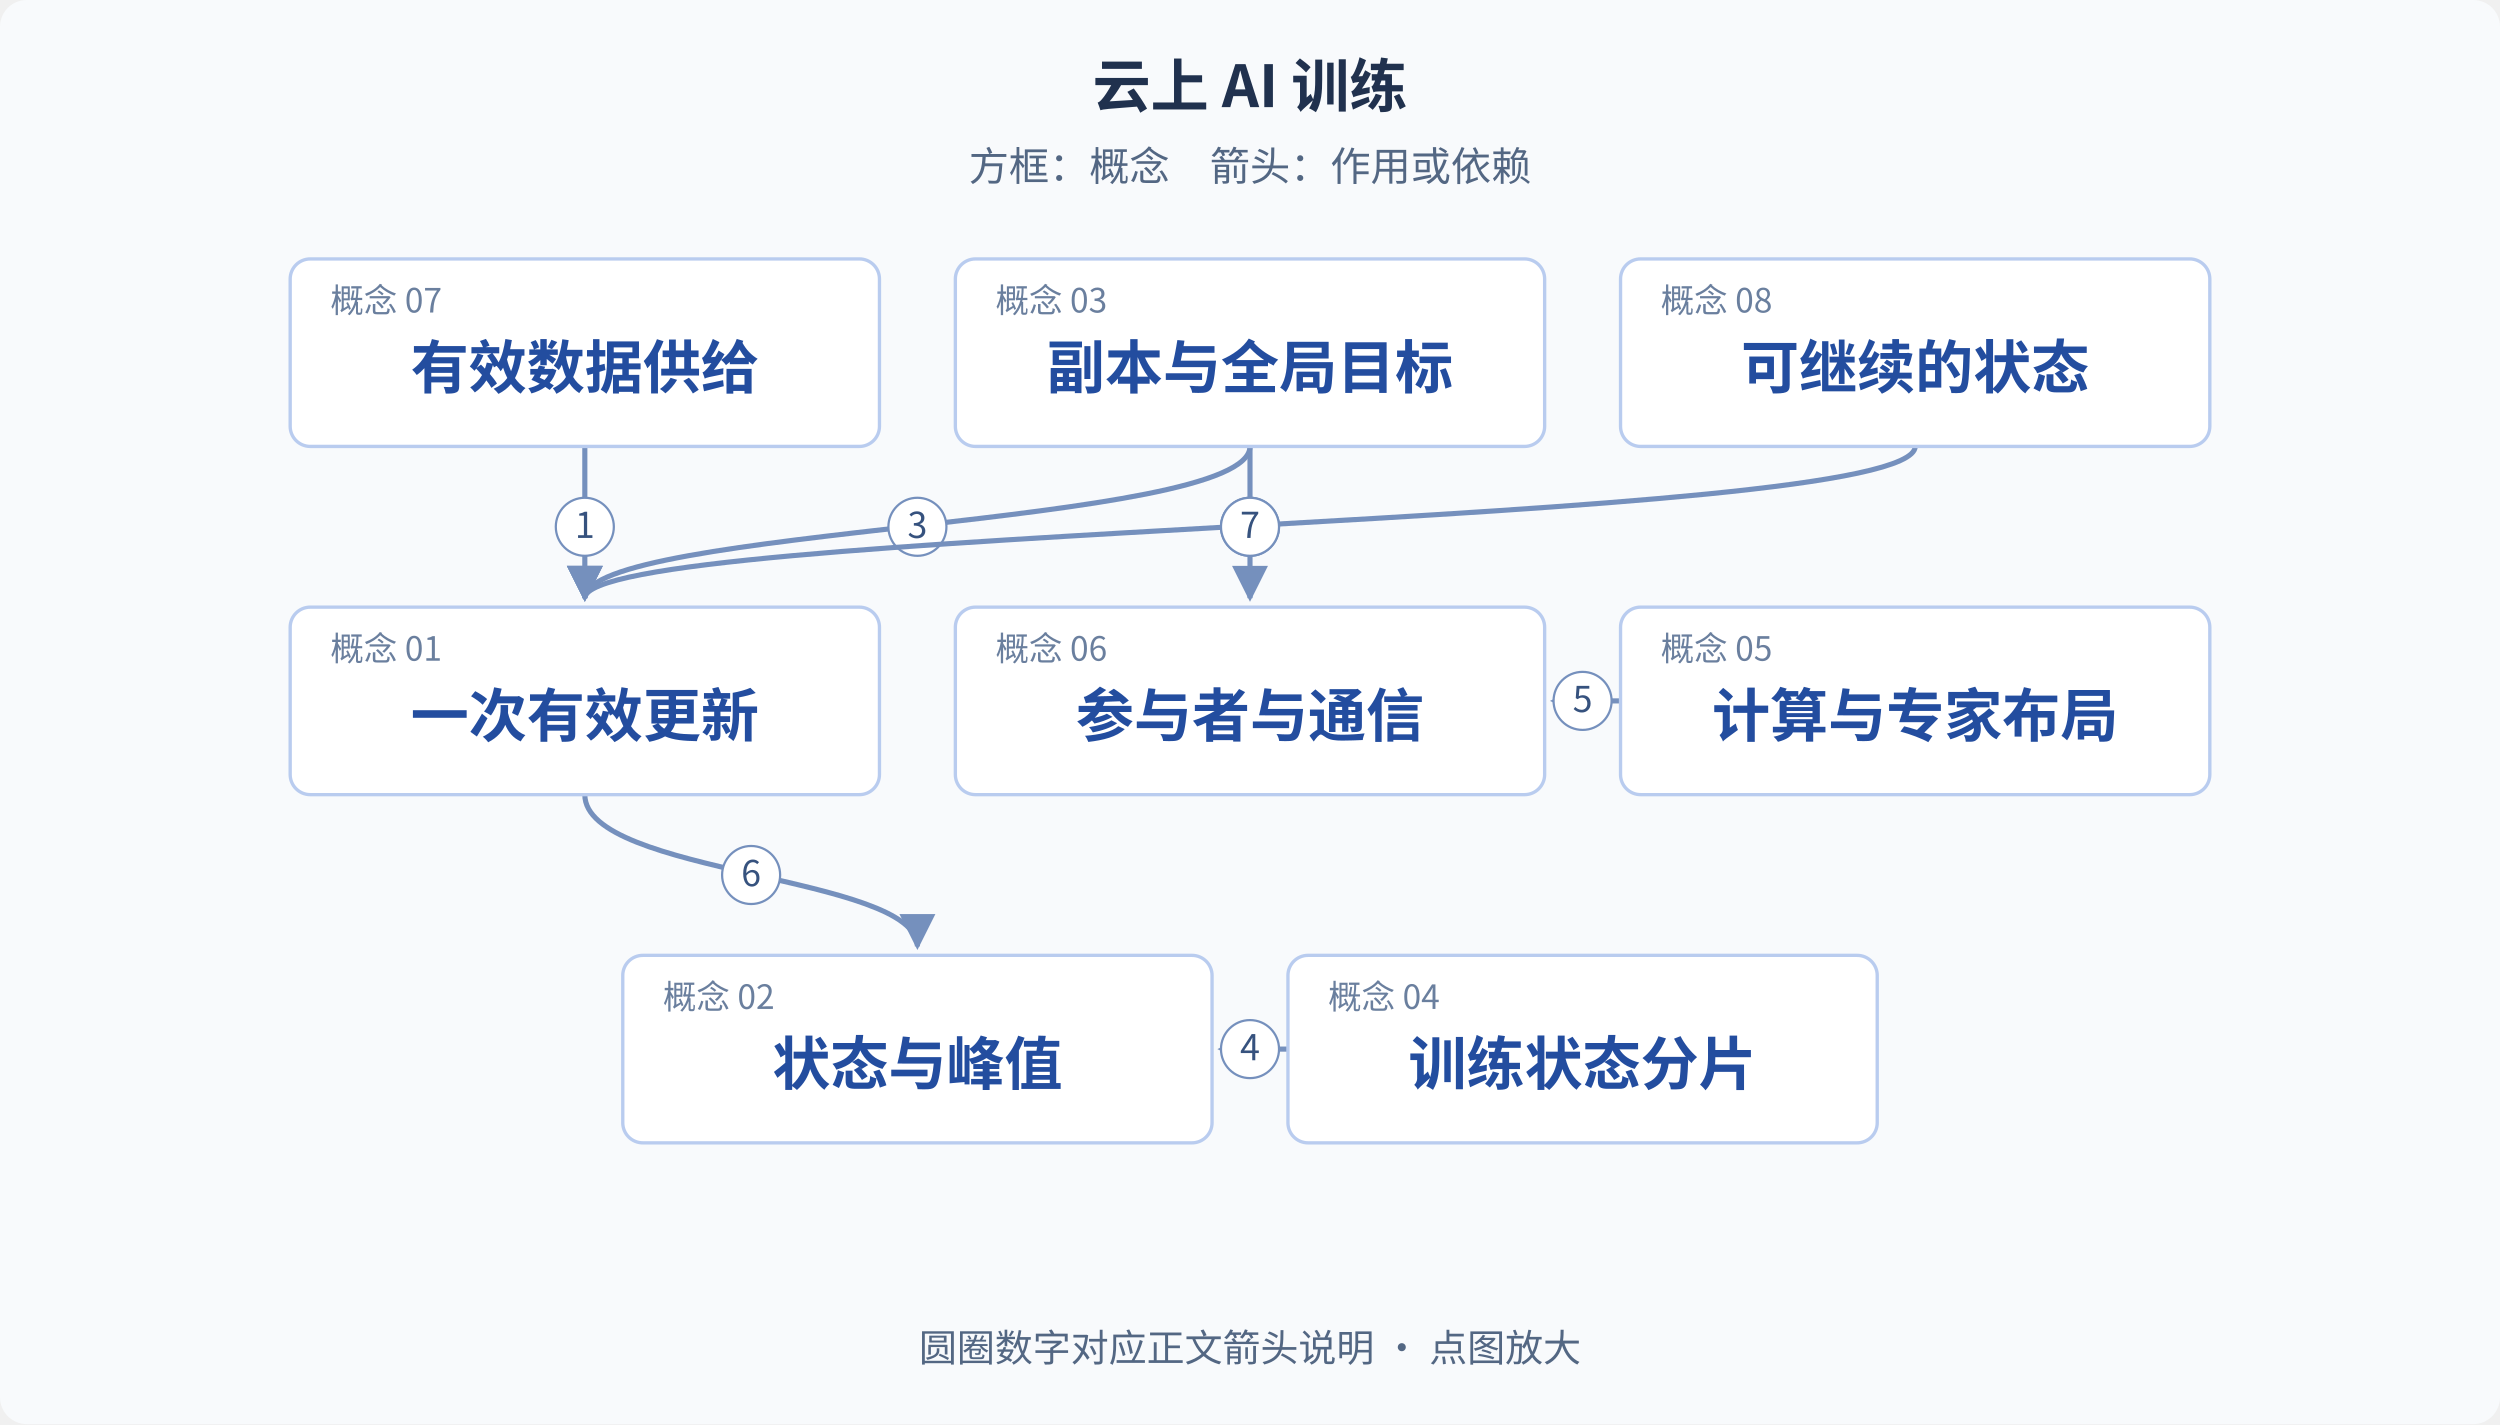
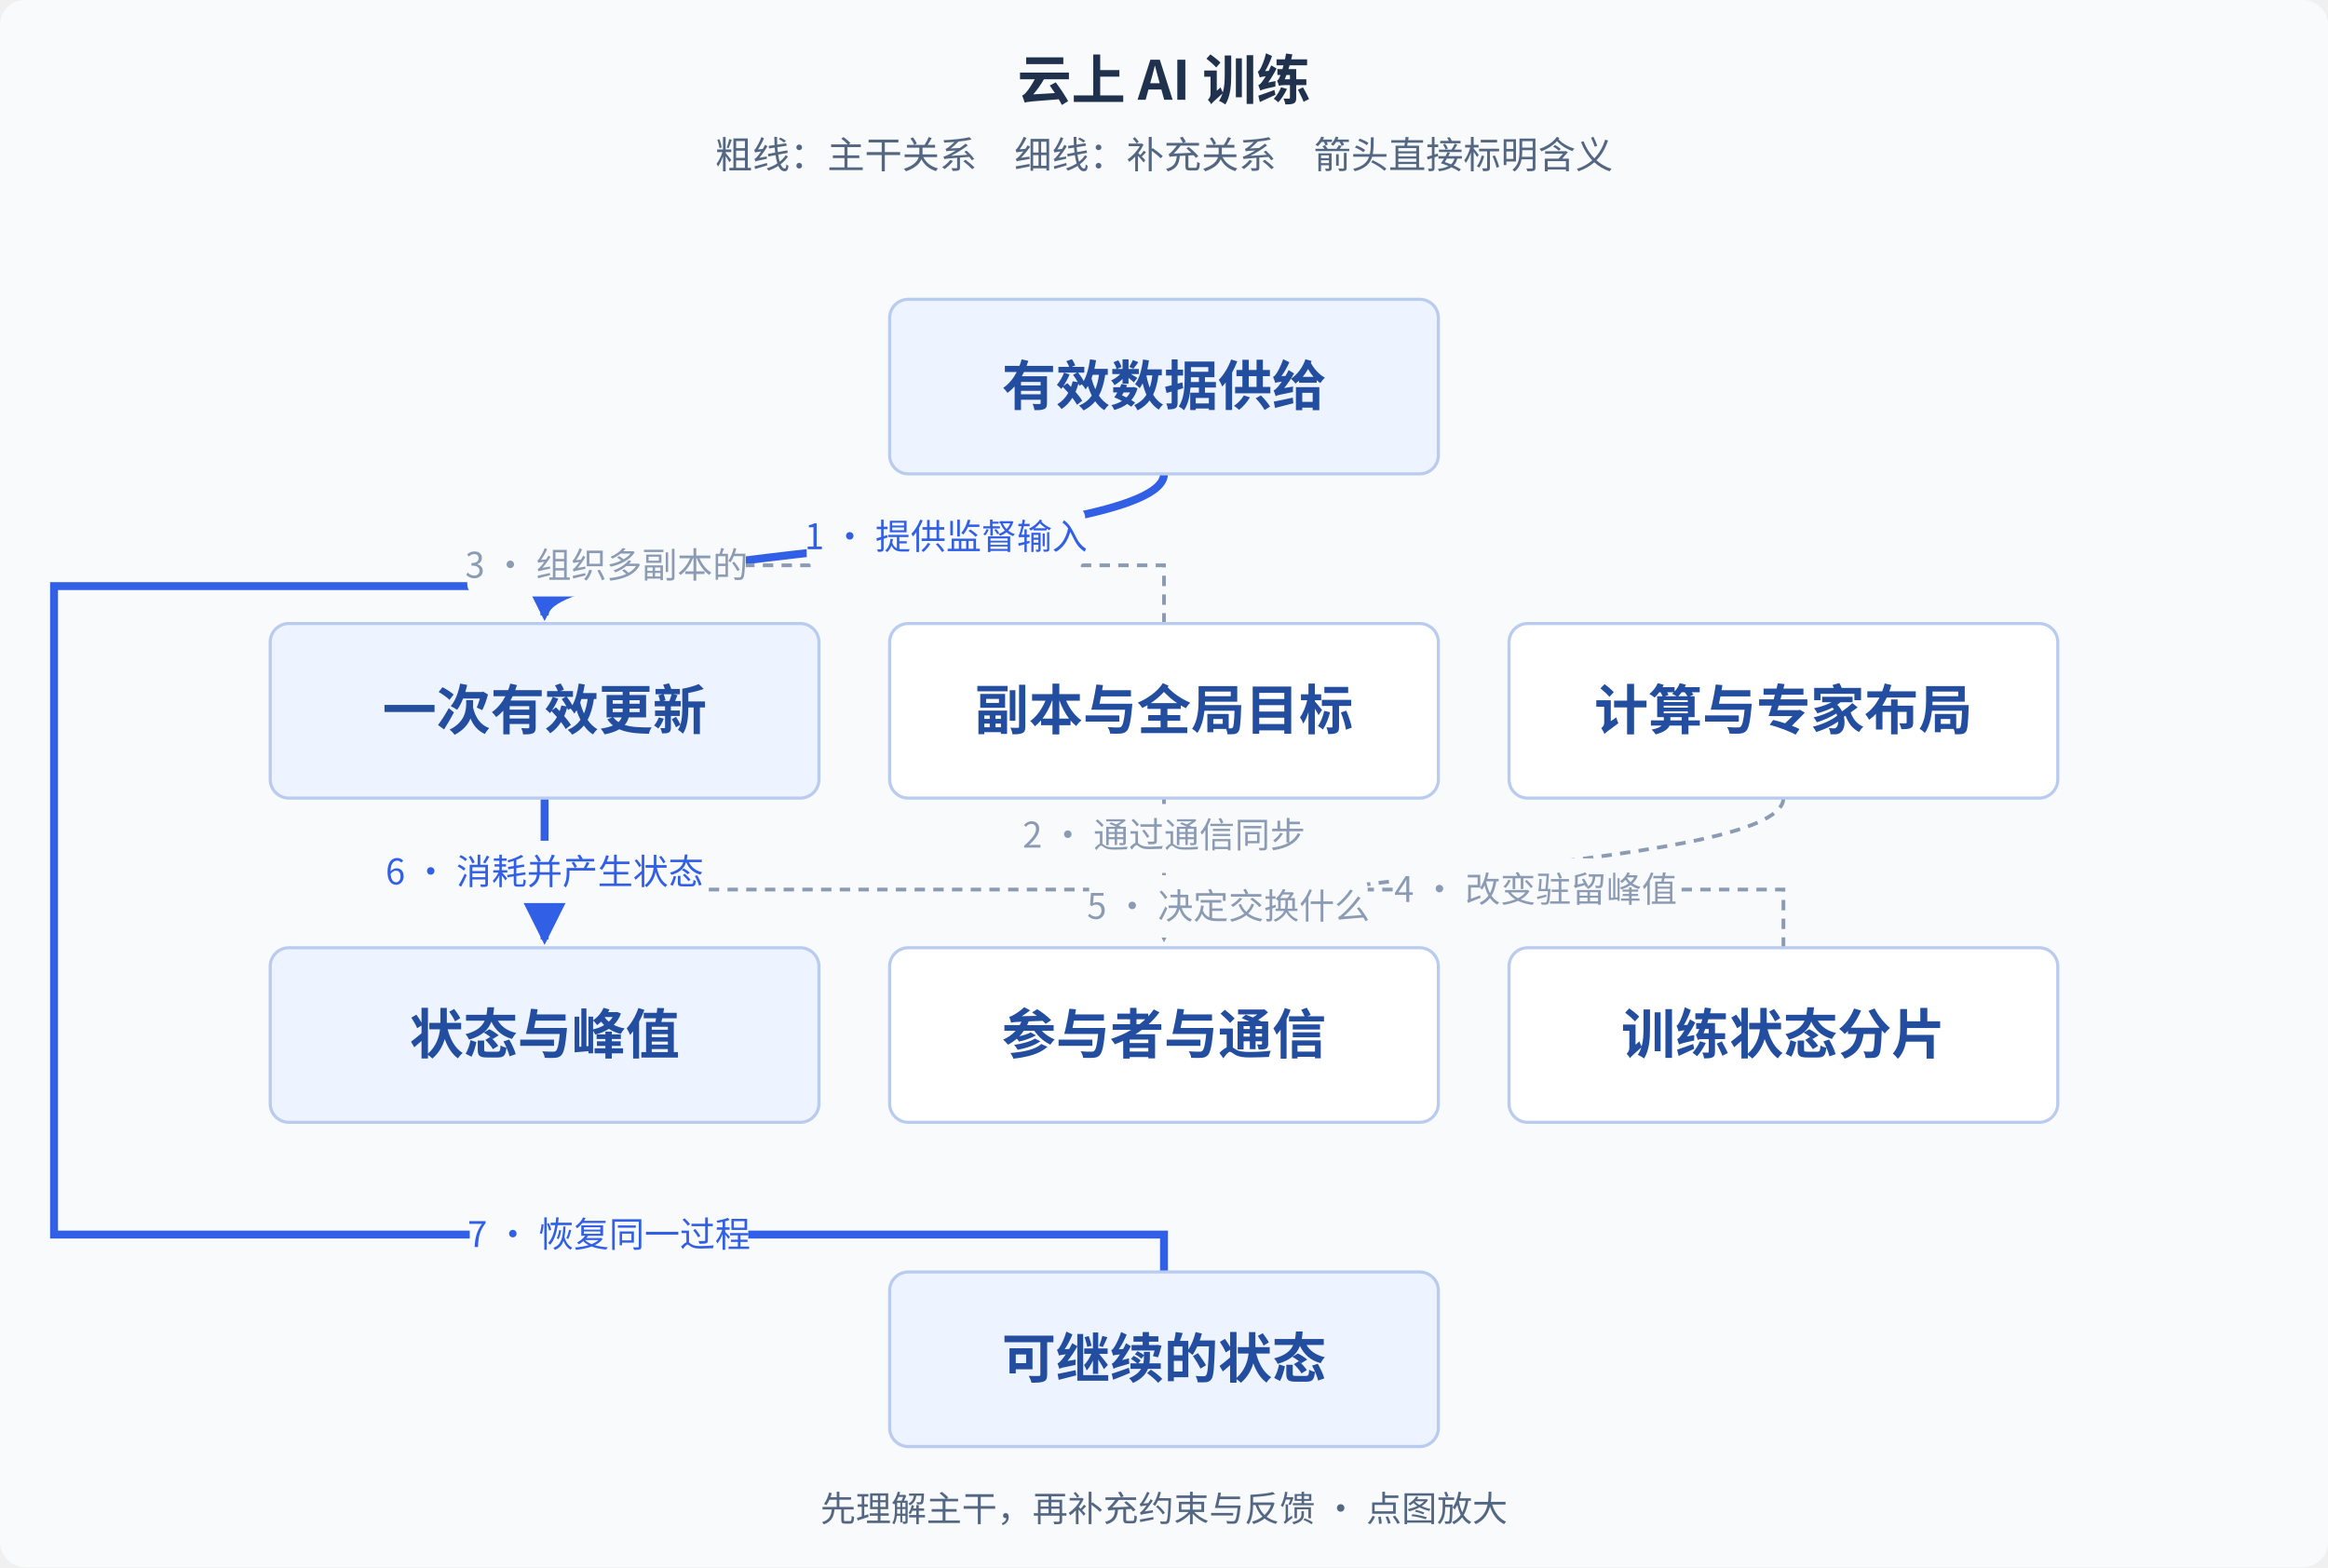
- <svg xmlns="http://www.w3.org/2000/svg" viewBox="0 0 1120 638" role="img" aria-labelledby="title desc">
+ <svg xmlns="http://www.w3.org/2000/svg" viewBox="0 0 1120 754" role="img" aria-labelledby="title desc">
  <defs>
-     <marker id="arrow" viewBox="0 0 10 10" refX="9" refY="5" markerWidth="7" markerHeight="7" orient="auto-start-reverse">
-       <path d="M0 0L10 5L0 10Z" fill="#7590bd" />
+     <marker id="arrow-main" viewBox="0 0 10 10" refX="9" refY="5" markerWidth="7" markerHeight="7" orient="auto-start-reverse">
+       <path d="M0 0L10 5L0 10Z" fill="#315fe5" />
+     </marker>
+     <marker id="arrow-other" viewBox="0 0 10 10" refX="9" refY="5" markerWidth="7" markerHeight="7" orient="auto-start-reverse">
+       <path d="M0 0L10 5L0 10Z" fill="#8b9bb3" />
    </marker>
  </defs>
-   <rect width="1120" height="638" rx="12" fill="#f8fafc" />
+   <rect width="1120" height="754" rx="12" fill="#f8fafc" />
  <g font-family="PingFang SC,Microsoft YaHei,Noto Sans CJK SC,sans-serif">
    <text x="560" y="48" text-anchor="middle" font-size="26" font-weight="650" fill="#20314e">云上 AI 训练</text>
-     <text x="560" y="81" text-anchor="middle" font-size="18" fill="#536783">方框：概念　箭头：作用或依赖</text>
-     <path data-edge="tr-input tr-step" d="M262.0 200 C262.0 236.0 262.0 236.0 262.0 268" fill="none" stroke="#7590bd" stroke-width="2.3" marker-end="url(#arrow)" />
-     <g>
-       <circle cx="262.0" cy="236.0" r="13" fill="#fff" stroke="#7590bd" />
-       <text x="262.0" y="241.0" text-anchor="middle" fill="#36527e" font-size="16">1</text>
+     <text x="560" y="81" text-anchor="middle" font-size="18" fill="#536783">粗线：主干关系　细线：补充关系　箭头直接标明含义</text>
+     <path data-edge="tr-input tr-step" data-emphasis="main" d="M560.0 228 C560.0 264.0 262.0 264.0 262.0 296" fill="none" stroke="#315fe5" stroke-width="3.8" marker-end="url(#arrow-main)" />
+     <path data-edge="tr-ddp tr-collectives" data-emphasis="other" d="M560.0 384 C560.0 420.0 560.0 420.0 560.0 452" fill="none" stroke="#8b9bb3" stroke-width="1.8" stroke-dasharray="5 4" marker-end="url(#arrow-other)" />
+     <path data-edge="tr-ddp tr-step" data-emphasis="other" d="M560.0 300 V272 H262.0 V296" fill="none" stroke="#8b9bb3" stroke-width="1.8" stroke-dasharray="5 4" marker-end="url(#arrow-other)" />
+     <path data-edge="tr-sharding tr-memory" data-emphasis="other" d="M858.0 456 V428 H262.0 V452" fill="none" stroke="#8b9bb3" stroke-width="1.8" stroke-dasharray="5 4" marker-end="url(#arrow-other)" />
+     <path data-edge="tr-parallel tr-collectives" data-emphasis="other" d="M858.0 384 C858.0 420.0 560.0 420.0 560.0 452" fill="none" stroke="#8b9bb3" stroke-width="1.8" stroke-dasharray="5 4" marker-end="url(#arrow-other)" />
+     <path data-edge="tr-step tr-memory" data-emphasis="main" d="M262.0 384 C262.0 420.0 262.0 420.0 262.0 452" fill="none" stroke="#315fe5" stroke-width="3.8" marker-end="url(#arrow-main)" />
+     <path data-edge="tr-recovery tr-step" data-emphasis="main" d="M560.0 612 V594 H26 V282 H262.0 V296" fill="none" stroke="#315fe5" stroke-width="3.8" marker-end="url(#arrow-main)" />
+     <g data-relation-label="1">
+       <rect x="388.104" y="243.272" width="134" height="30" rx="6" fill="#f8fafc" />
+       <text x="455.104" y="264.272" text-anchor="middle" fill="#315fe5" font-size="17">1 · 提供监督输入</text>
    </g>
-     <path data-edge="tr-ddp tr-collectives" d="M560.0 200 C560.0 236.0 560.0 236.0 560.0 268" fill="none" stroke="#7590bd" stroke-width="2.3" marker-end="url(#arrow)" />
-     <g>
-       <circle cx="560.0" cy="236.0" r="13" fill="#fff" stroke="#7590bd" />
-       <text x="560.0" y="241.0" text-anchor="middle" fill="#36527e" font-size="16">2</text>
+     <g data-relation-label="2">
+       <rect x="493.0" y="386.824" width="134" height="30" rx="6" fill="#f8fafc" />
+       <text x="560.0" y="407.824" text-anchor="middle" fill="#8b9bb3" font-size="17">2 · 通过通信同步</text>
    </g>
-     <path data-edge="tr-ddp tr-step" d="M560.0 200 C560.0 236.0 262.0 236.0 262.0 268" fill="none" stroke="#7590bd" stroke-width="2.3" marker-end="url(#arrow)" />
-     <g>
-       <circle cx="411.0" cy="236.0" r="13" fill="#fff" stroke="#7590bd" />
-       <text x="411.0" y="241.0" text-anchor="middle" fill="#36527e" font-size="16">3</text>
+     <g data-relation-label="3">
+       <rect x="224.8" y="257" width="134" height="30" rx="6" fill="#f8fafc" />
+       <text x="291.8" y="278" text-anchor="middle" fill="#8b9bb3" font-size="17">3 · 组织多副本的</text>
    </g>
-     <path data-edge="tr-sharding tr-memory" d="M577.0 470.0 L547.0 470.0" fill="none" stroke="#7590bd" stroke-width="2.3" marker-end="url(#arrow)" />
-     <g>
-       <circle cx="560.0" cy="470.0" r="13" fill="#fff" stroke="#7590bd" />
-       <text x="560.0" y="475.0" text-anchor="middle" fill="#36527e" font-size="16">4</text>
+     <g data-relation-label="4">
+       <rect x="671.8" y="413" width="134" height="30" rx="6" fill="#f8fafc" />
+       <text x="738.8" y="434" text-anchor="middle" fill="#8b9bb3" font-size="17">4 · 改变驻留峰值</text>
    </g>
-     <path data-edge="tr-parallel tr-collectives" d="M726.0 314.0 L696.0 314.0" fill="none" stroke="#7590bd" stroke-width="2.3" marker-end="url(#arrow)" />
-     <g>
-       <circle cx="709.0" cy="314.0" r="13" fill="#fff" stroke="#7590bd" />
-       <text x="709.0" y="319.0" text-anchor="middle" fill="#36527e" font-size="16">5</text>
+     <g data-relation-label="5">
+       <rect x="523.992" y="421.096" width="134" height="30" rx="6" fill="#f8fafc" />
+       <text x="590.992" y="442.096" text-anchor="middle" fill="#8b9bb3" font-size="17">5 · 决定交换什么</text>
    </g>
-     <path data-edge="tr-step tr-memory" d="M262.0 356 C262.0 392.0 411.0 392.0 411.0 424" fill="none" stroke="#7590bd" stroke-width="2.3" marker-end="url(#arrow)" />
-     <g>
-       <circle cx="336.5" cy="392.0" r="13" fill="#fff" stroke="#7590bd" />
-       <text x="336.5" y="397.0" text-anchor="middle" fill="#36527e" font-size="16">6</text>
+     <g data-relation-label="6">
+       <rect x="186.5" y="404.5" width="151" height="30" rx="6" fill="#f8fafc" />
+       <text x="262.0" y="425.5" text-anchor="middle" fill="#315fe5" font-size="17">6 · 消耗并产生状态</text>
    </g>
-     <path data-edge="tr-recovery tr-step" d="M858.0 200 C858.0 236.0 262.0 236.0 262.0 268" fill="none" stroke="#7590bd" stroke-width="2.3" marker-end="url(#arrow)" />
-     <g>
-       <circle cx="560.0" cy="236.0" r="13" fill="#fff" stroke="#7590bd" />
-       <text x="560.0" y="241.0" text-anchor="middle" fill="#36527e" font-size="16">7</text>
+     <g data-relation-label="7">
+       <rect x="226.0" y="579" width="134" height="30" rx="6" fill="#f8fafc" />
+       <text x="293.0" y="600" text-anchor="middle" fill="#315fe5" font-size="17">7 · 恢复同一过程</text>
    </g>
    <g data-concept="tr-step">
-       <rect x="130.0" y="272" width="264" height="84" rx="9" fill="#fff" stroke="#b9ccef" stroke-width="1.5" />
-       <text x="148.0" y="296" fill="#6a7f9e" font-size="15">概念 01</text>
-       <text x="262.0" y="330" text-anchor="middle" fill="#234d9f" font-size="26" font-weight="600">一次有效更新</text>
+       <rect x="130.0" y="300" width="264" height="84" rx="9" fill="#edf3ff" stroke="#b9ccef" stroke-width="1.5" />
+       <text x="262.0" y="351" text-anchor="middle" fill="#234d9f" font-size="26" font-weight="600">一次有效更新</text>
    </g>
    <g data-concept="tr-memory">
-       <rect x="279.0" y="428" width="264" height="84" rx="9" fill="#fff" stroke="#b9ccef" stroke-width="1.5" />
-       <text x="297.0" y="452" fill="#6a7f9e" font-size="15">概念 02</text>
-       <text x="411.0" y="486" text-anchor="middle" fill="#234d9f" font-size="26" font-weight="600">状态与峰值</text>
+       <rect x="130.0" y="456" width="264" height="84" rx="9" fill="#edf3ff" stroke="#b9ccef" stroke-width="1.5" />
+       <text x="262.0" y="507" text-anchor="middle" fill="#234d9f" font-size="26" font-weight="600">状态与峰值</text>
    </g>
    <g data-concept="tr-ddp">
-       <rect x="428.0" y="116" width="264" height="84" rx="9" fill="#fff" stroke="#b9ccef" stroke-width="1.5" />
-       <text x="446.0" y="140" fill="#6a7f9e" font-size="15">概念 03</text>
-       <text x="560.0" y="174" text-anchor="middle" fill="#234d9f" font-size="26" font-weight="600">副本与全局目标</text>
+       <rect x="428.0" y="300" width="264" height="84" rx="9" fill="#fff" stroke="#b9ccef" stroke-width="1.5" />
+       <text x="560.0" y="351" text-anchor="middle" fill="#234d9f" font-size="26" font-weight="600">副本与全局目标</text>
    </g>
    <g data-concept="tr-sharding">
-       <rect x="577.0" y="428" width="264" height="84" rx="9" fill="#fff" stroke="#b9ccef" stroke-width="1.5" />
-       <text x="595.0" y="452" fill="#6a7f9e" font-size="15">概念 04</text>
-       <text x="709.0" y="486" text-anchor="middle" fill="#234d9f" font-size="26" font-weight="600">训练状态分片</text>
+       <rect x="726.0" y="456" width="264" height="84" rx="9" fill="#fff" stroke="#b9ccef" stroke-width="1.5" />
+       <text x="858.0" y="507" text-anchor="middle" fill="#234d9f" font-size="26" font-weight="600">训练状态分片</text>
    </g>
    <g data-concept="tr-parallel">
-       <rect x="726.0" y="272" width="264" height="84" rx="9" fill="#fff" stroke="#b9ccef" stroke-width="1.5" />
-       <text x="744.0" y="296" fill="#6a7f9e" font-size="15">概念 05</text>
-       <text x="858.0" y="330" text-anchor="middle" fill="#234d9f" font-size="26" font-weight="600">计算与专家布局</text>
+       <rect x="726.0" y="300" width="264" height="84" rx="9" fill="#fff" stroke="#b9ccef" stroke-width="1.5" />
+       <text x="858.0" y="351" text-anchor="middle" fill="#234d9f" font-size="26" font-weight="600">计算与专家布局</text>
    </g>
    <g data-concept="tr-collectives">
-       <rect x="428.0" y="272" width="264" height="84" rx="9" fill="#fff" stroke="#b9ccef" stroke-width="1.5" />
-       <text x="446.0" y="296" fill="#6a7f9e" font-size="15">概念 06</text>
-       <text x="560.0" y="330" text-anchor="middle" fill="#234d9f" font-size="26" font-weight="600">参与者与通信</text>
+       <rect x="428.0" y="456" width="264" height="84" rx="9" fill="#fff" stroke="#b9ccef" stroke-width="1.5" />
+       <text x="560.0" y="507" text-anchor="middle" fill="#234d9f" font-size="26" font-weight="600">参与者与通信</text>
    </g>
    <g data-concept="tr-input">
-       <rect x="130.0" y="116" width="264" height="84" rx="9" fill="#fff" stroke="#b9ccef" stroke-width="1.5" />
-       <text x="148.0" y="140" fill="#6a7f9e" font-size="15">概念 07</text>
-       <text x="262.0" y="174" text-anchor="middle" fill="#234d9f" font-size="26" font-weight="600">有效数据供给</text>
+       <rect x="428.0" y="144" width="264" height="84" rx="9" fill="#edf3ff" stroke="#b9ccef" stroke-width="1.5" />
+       <text x="560.0" y="195" text-anchor="middle" fill="#234d9f" font-size="26" font-weight="600">有效数据供给</text>
    </g>
    <g data-concept="tr-recovery">
-       <rect x="726.0" y="116" width="264" height="84" rx="9" fill="#fff" stroke="#b9ccef" stroke-width="1.5" />
-       <text x="744.0" y="140" fill="#6a7f9e" font-size="15">概念 08</text>
-       <text x="858.0" y="174" text-anchor="middle" fill="#234d9f" font-size="26" font-weight="600">可继续的状态</text>
+       <rect x="428.0" y="612" width="264" height="84" rx="9" fill="#edf3ff" stroke="#b9ccef" stroke-width="1.5" />
+       <text x="560.0" y="663" text-anchor="middle" fill="#234d9f" font-size="26" font-weight="600">可继续的状态</text>
    </g>
-     <text x="560" y="610" text-anchor="middle" fill="#536783" font-size="17">圆圈数字对应正文箭头说明 · 点图放大</text>
+     <text x="560" y="732" text-anchor="middle" fill="#536783" font-size="17">先理解主干，再补充约束与反馈 · 点图放大</text>
  </g>
</svg>
